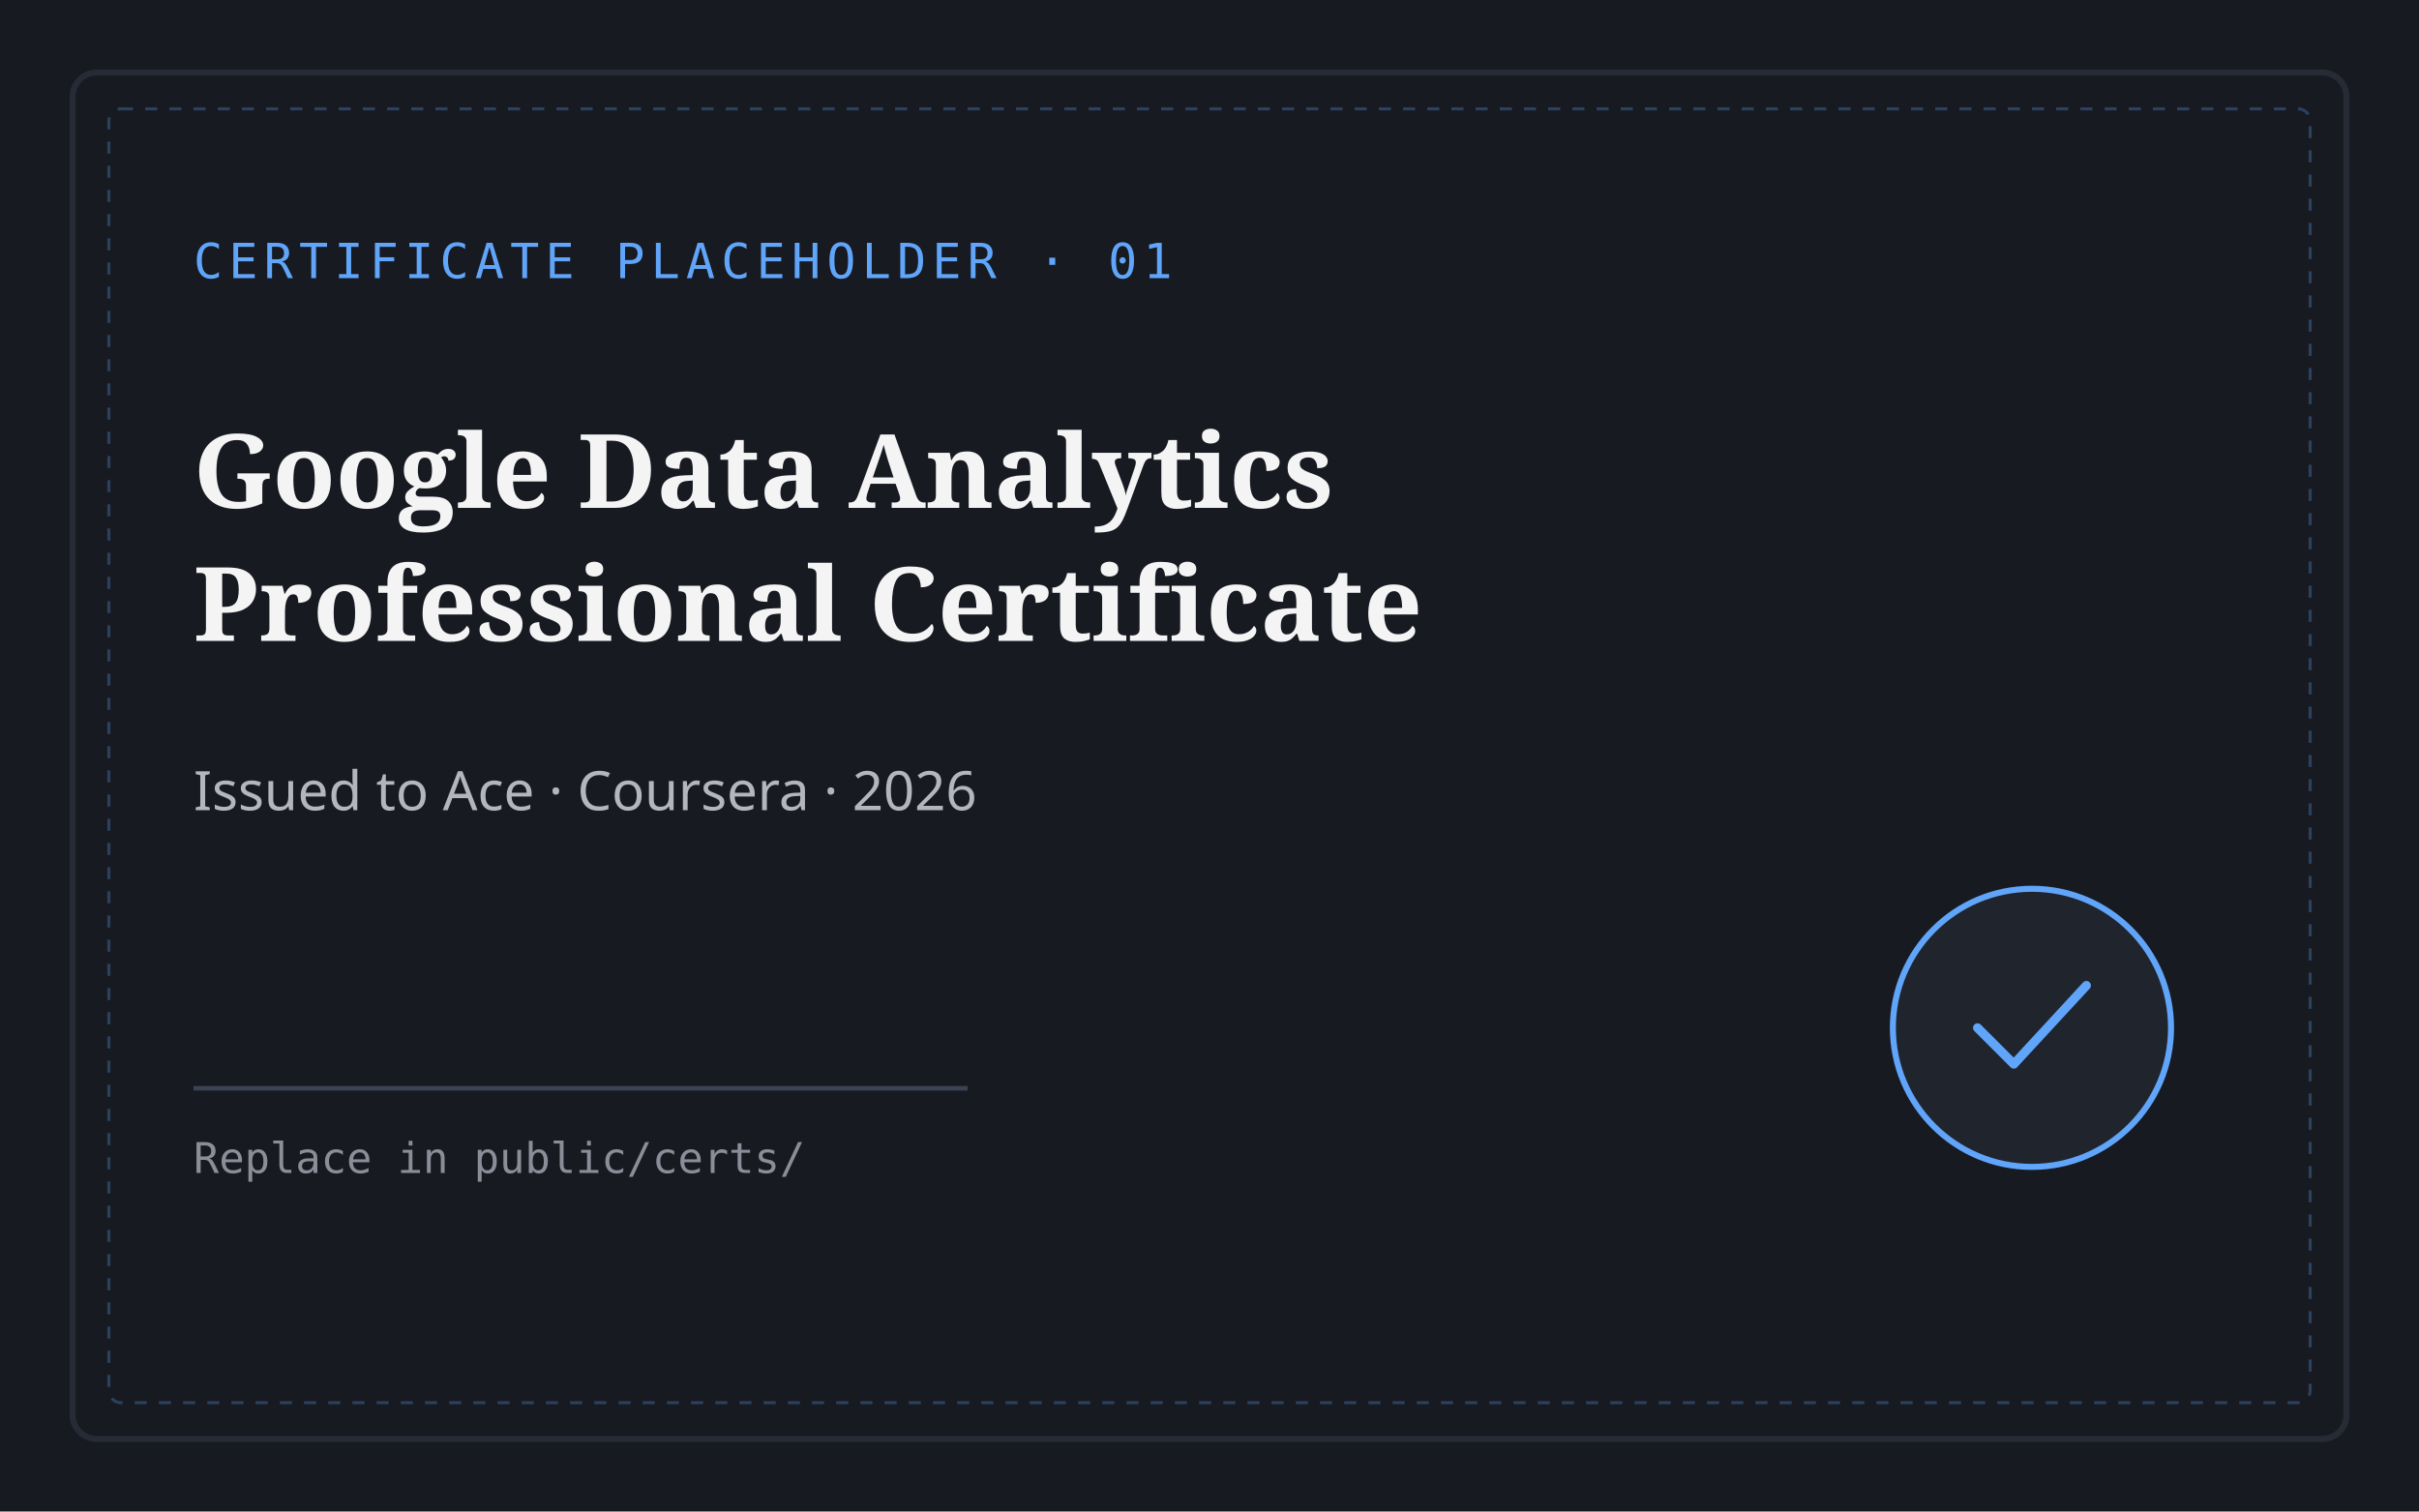
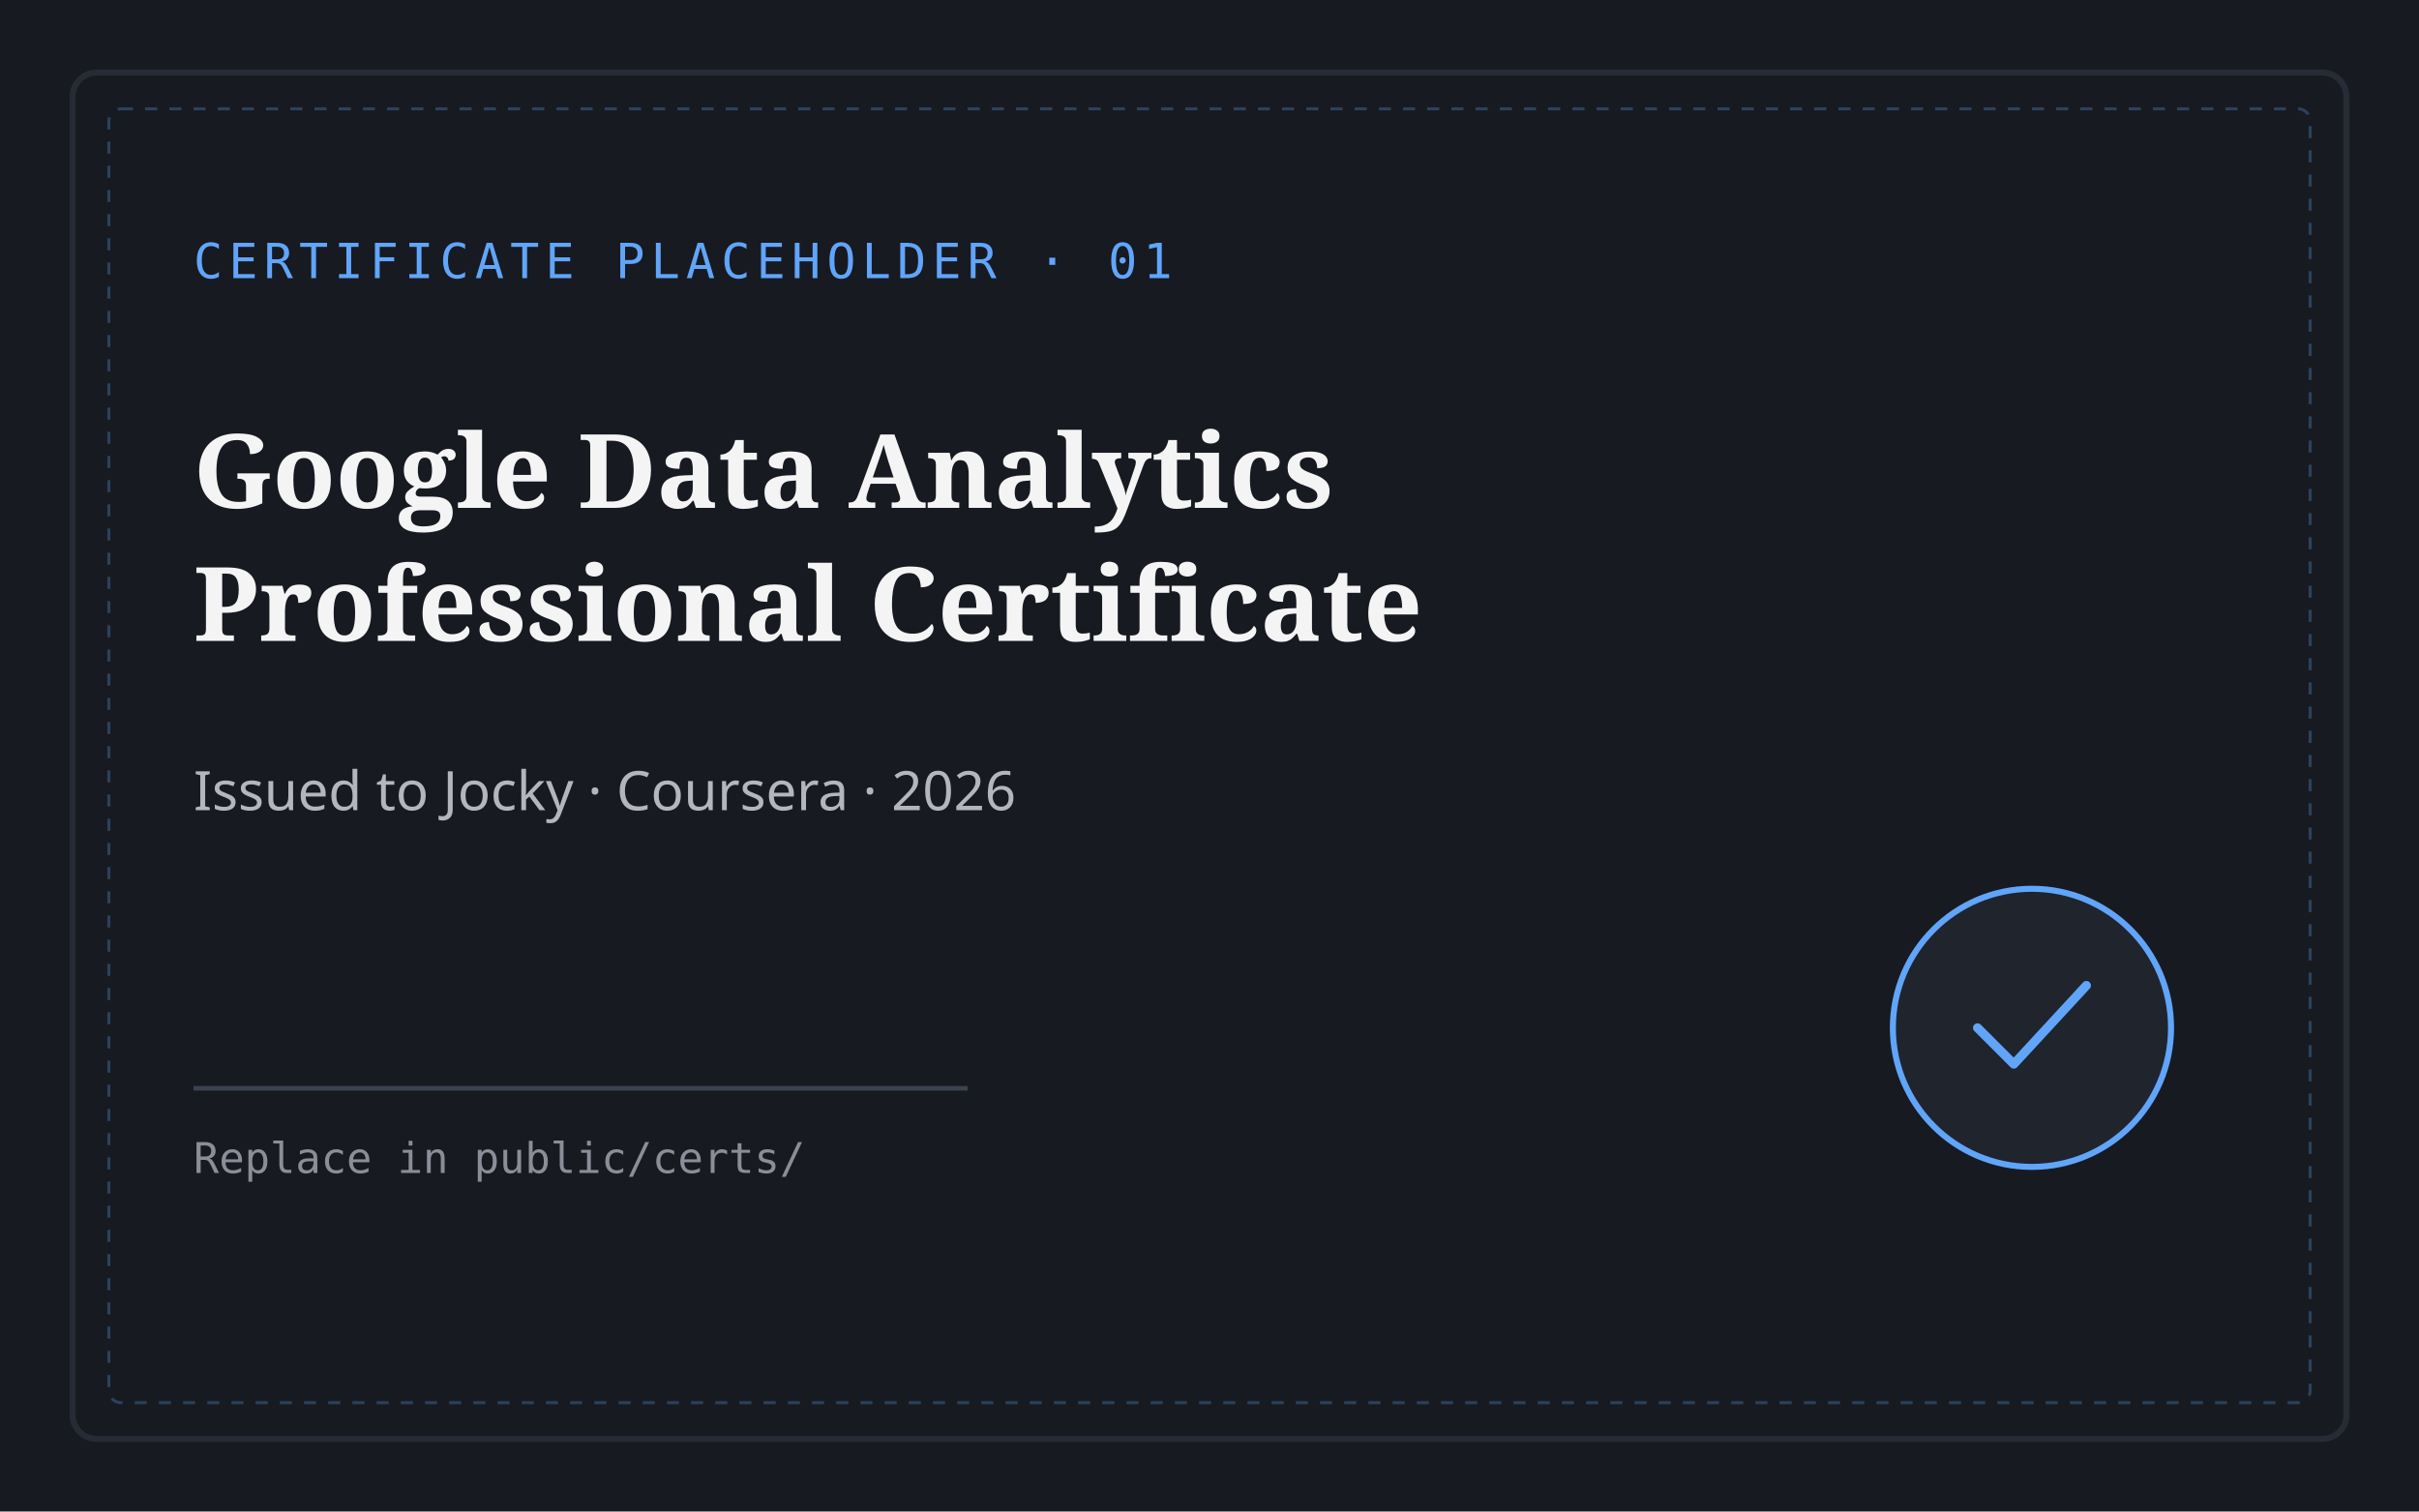
<svg xmlns="http://www.w3.org/2000/svg" viewBox="0 0 800 500" width="800" height="500" role="img" aria-label="Placeholder certificate for Google Data Analytics">
  <rect width="800" height="500" fill="#171a21" />
  <rect x="24" y="24" width="752" height="452" rx="8" fill="none" stroke="#272b35" stroke-width="2" />
  <rect x="36" y="36" width="728" height="428" rx="4" fill="none" stroke="#60a5fa" stroke-opacity="0.28" stroke-dasharray="4 4" />
  <text x="64" y="92" fill="#60a5fa" font-family="monospace" font-size="16" letter-spacing="2">CERTIFICATE PLACEHOLDER · 01</text>
  <text x="64" y="168" fill="#f4f4f5" font-family="Georgia, serif" font-size="34" font-weight="600">Google Data Analytics</text>
  <text x="64" y="212" fill="#f4f4f5" font-family="Georgia, serif" font-size="34" font-weight="600">Professional Certificate</text>
-   <text x="64" y="268" fill="#b4b6be" font-family="system-ui, sans-serif" font-size="18">Issued to Ace · Coursera · 2026</text>
+   <text x="64" y="268" fill="#b4b6be" font-family="system-ui, sans-serif" font-size="18">Issued to Jocky · Coursera · 2026</text>
  <line x1="64" y1="360" x2="320" y2="360" stroke="#3c4252" stroke-width="1.5" />
  <text x="64" y="388" fill="#8b8e98" font-family="monospace" font-size="14">Replace in public/certs/</text>
  <circle cx="672" cy="340" r="46" fill="#20242d" stroke="#60a5fa" stroke-width="2" />
  <path d="M654 340l12 12 24-26" fill="none" stroke="#60a5fa" stroke-width="3" stroke-linecap="round" stroke-linejoin="round" />
</svg>
